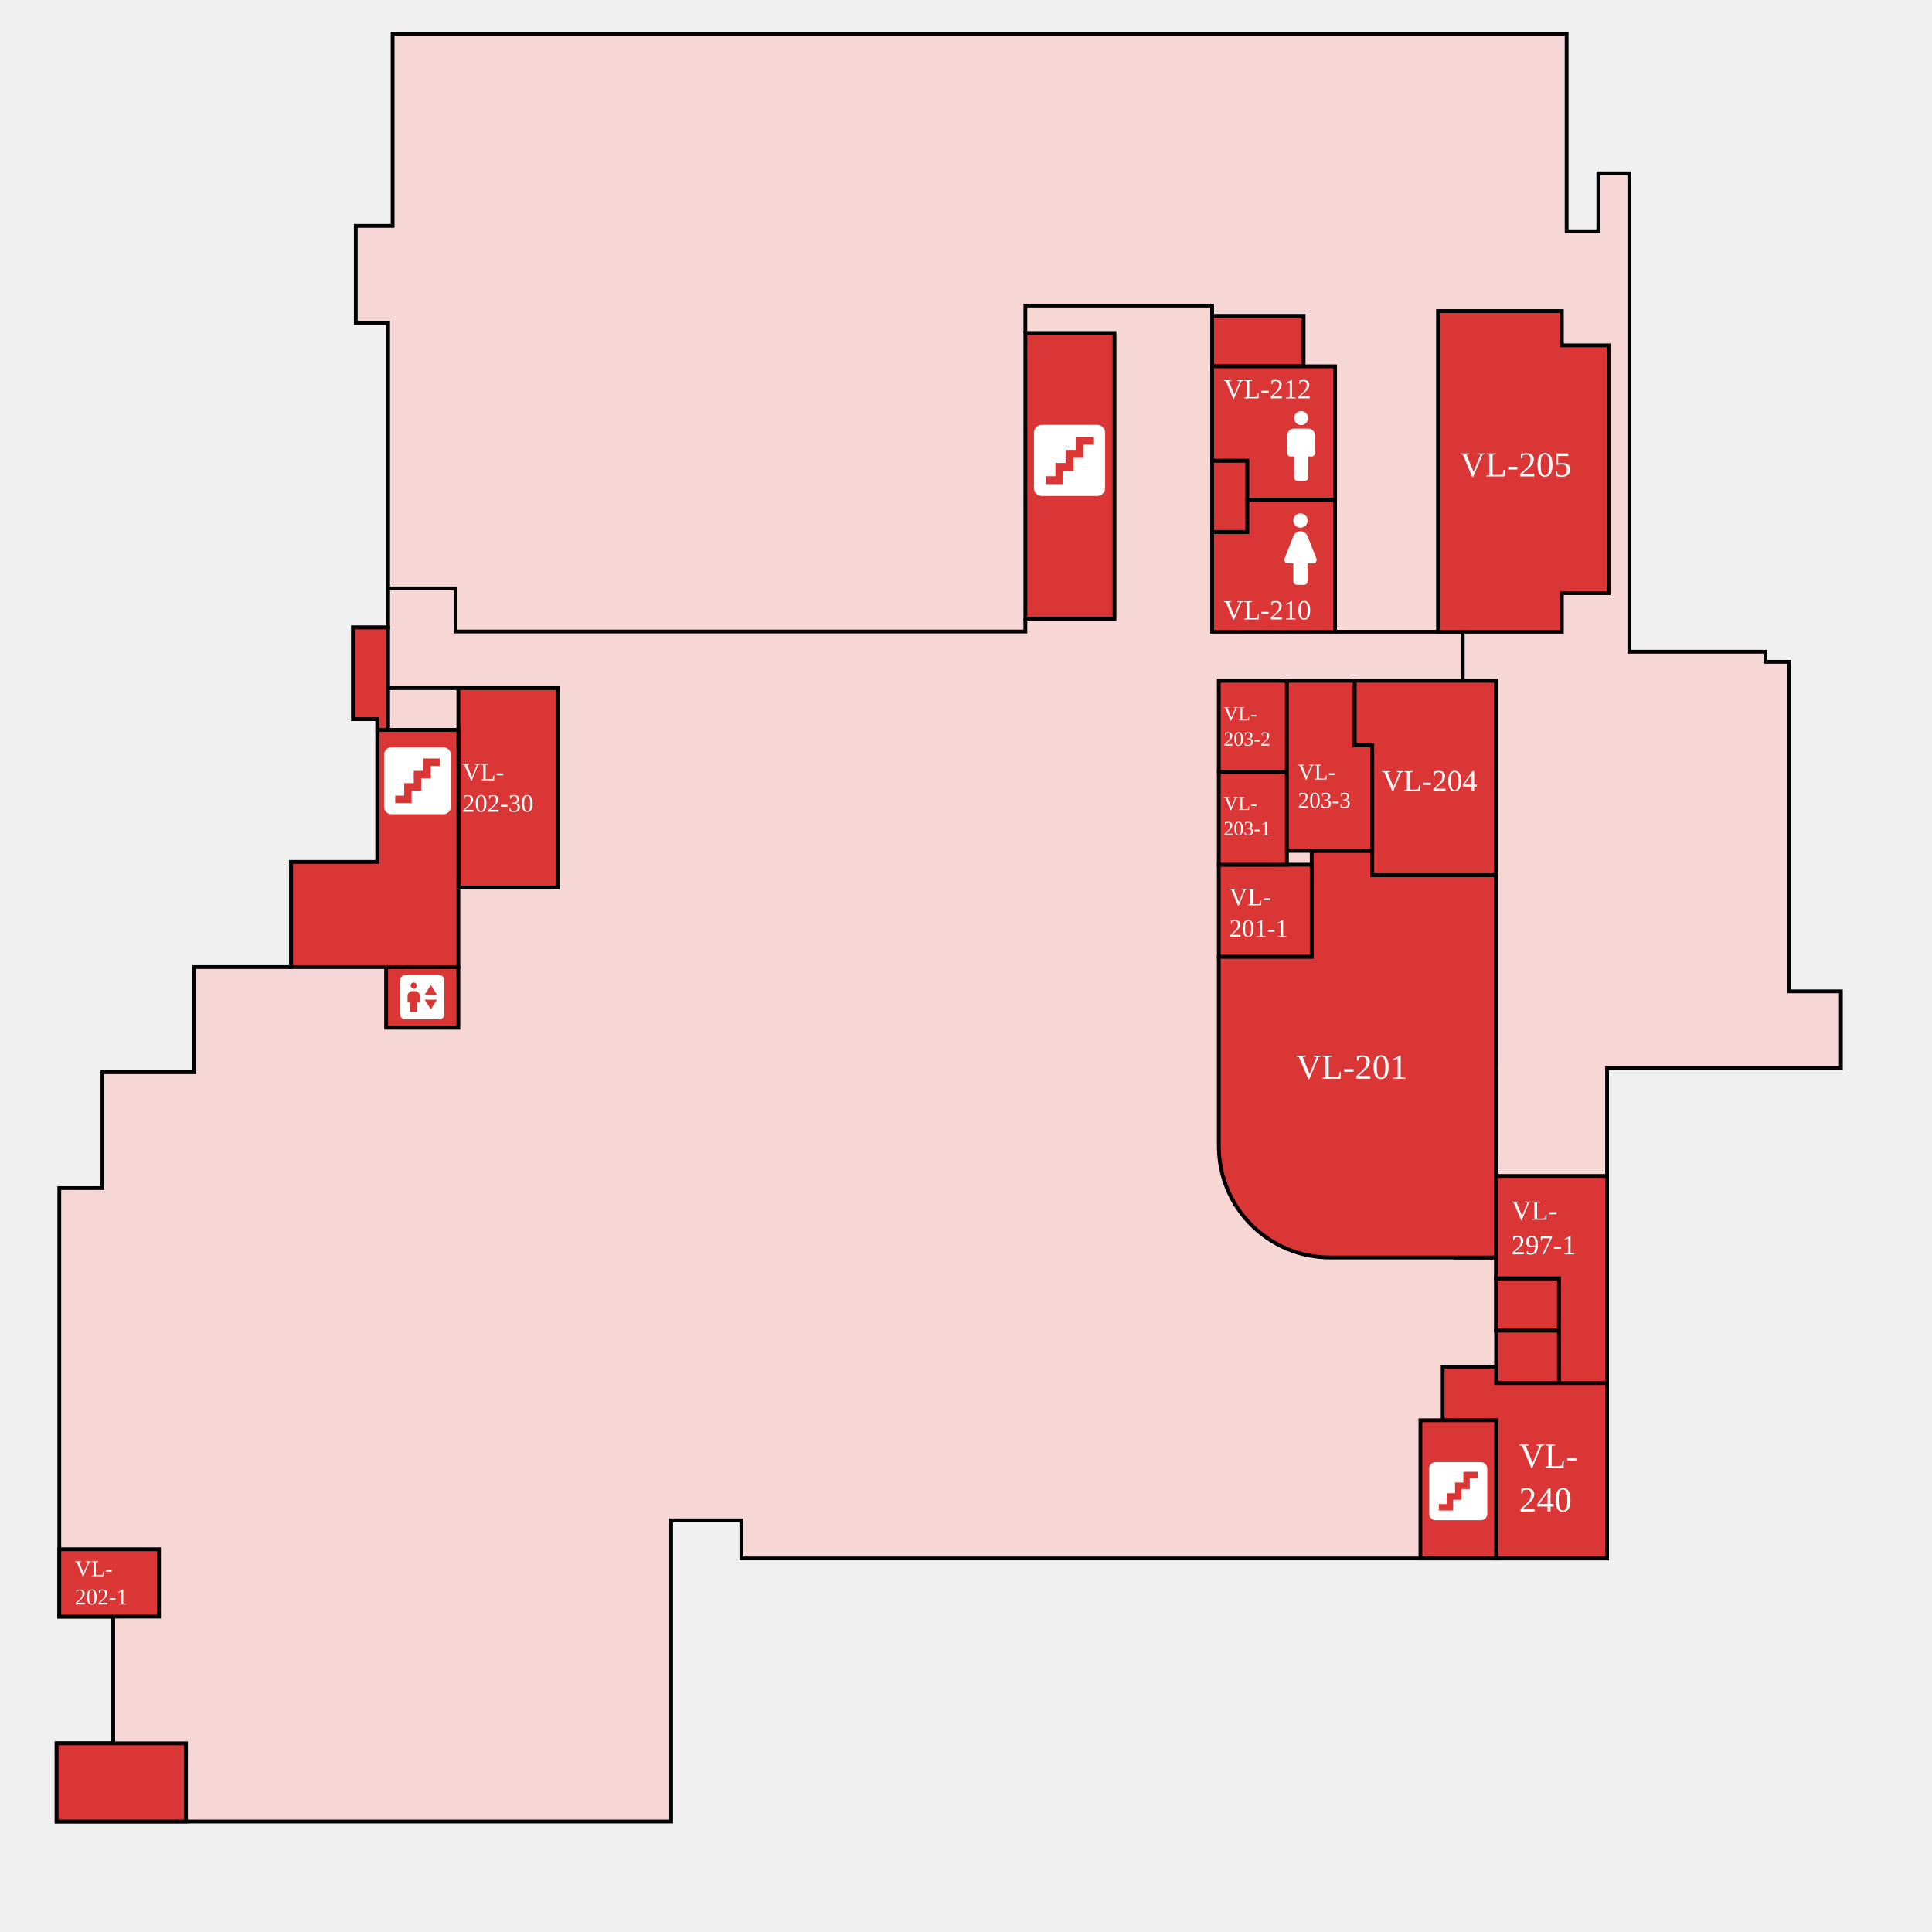
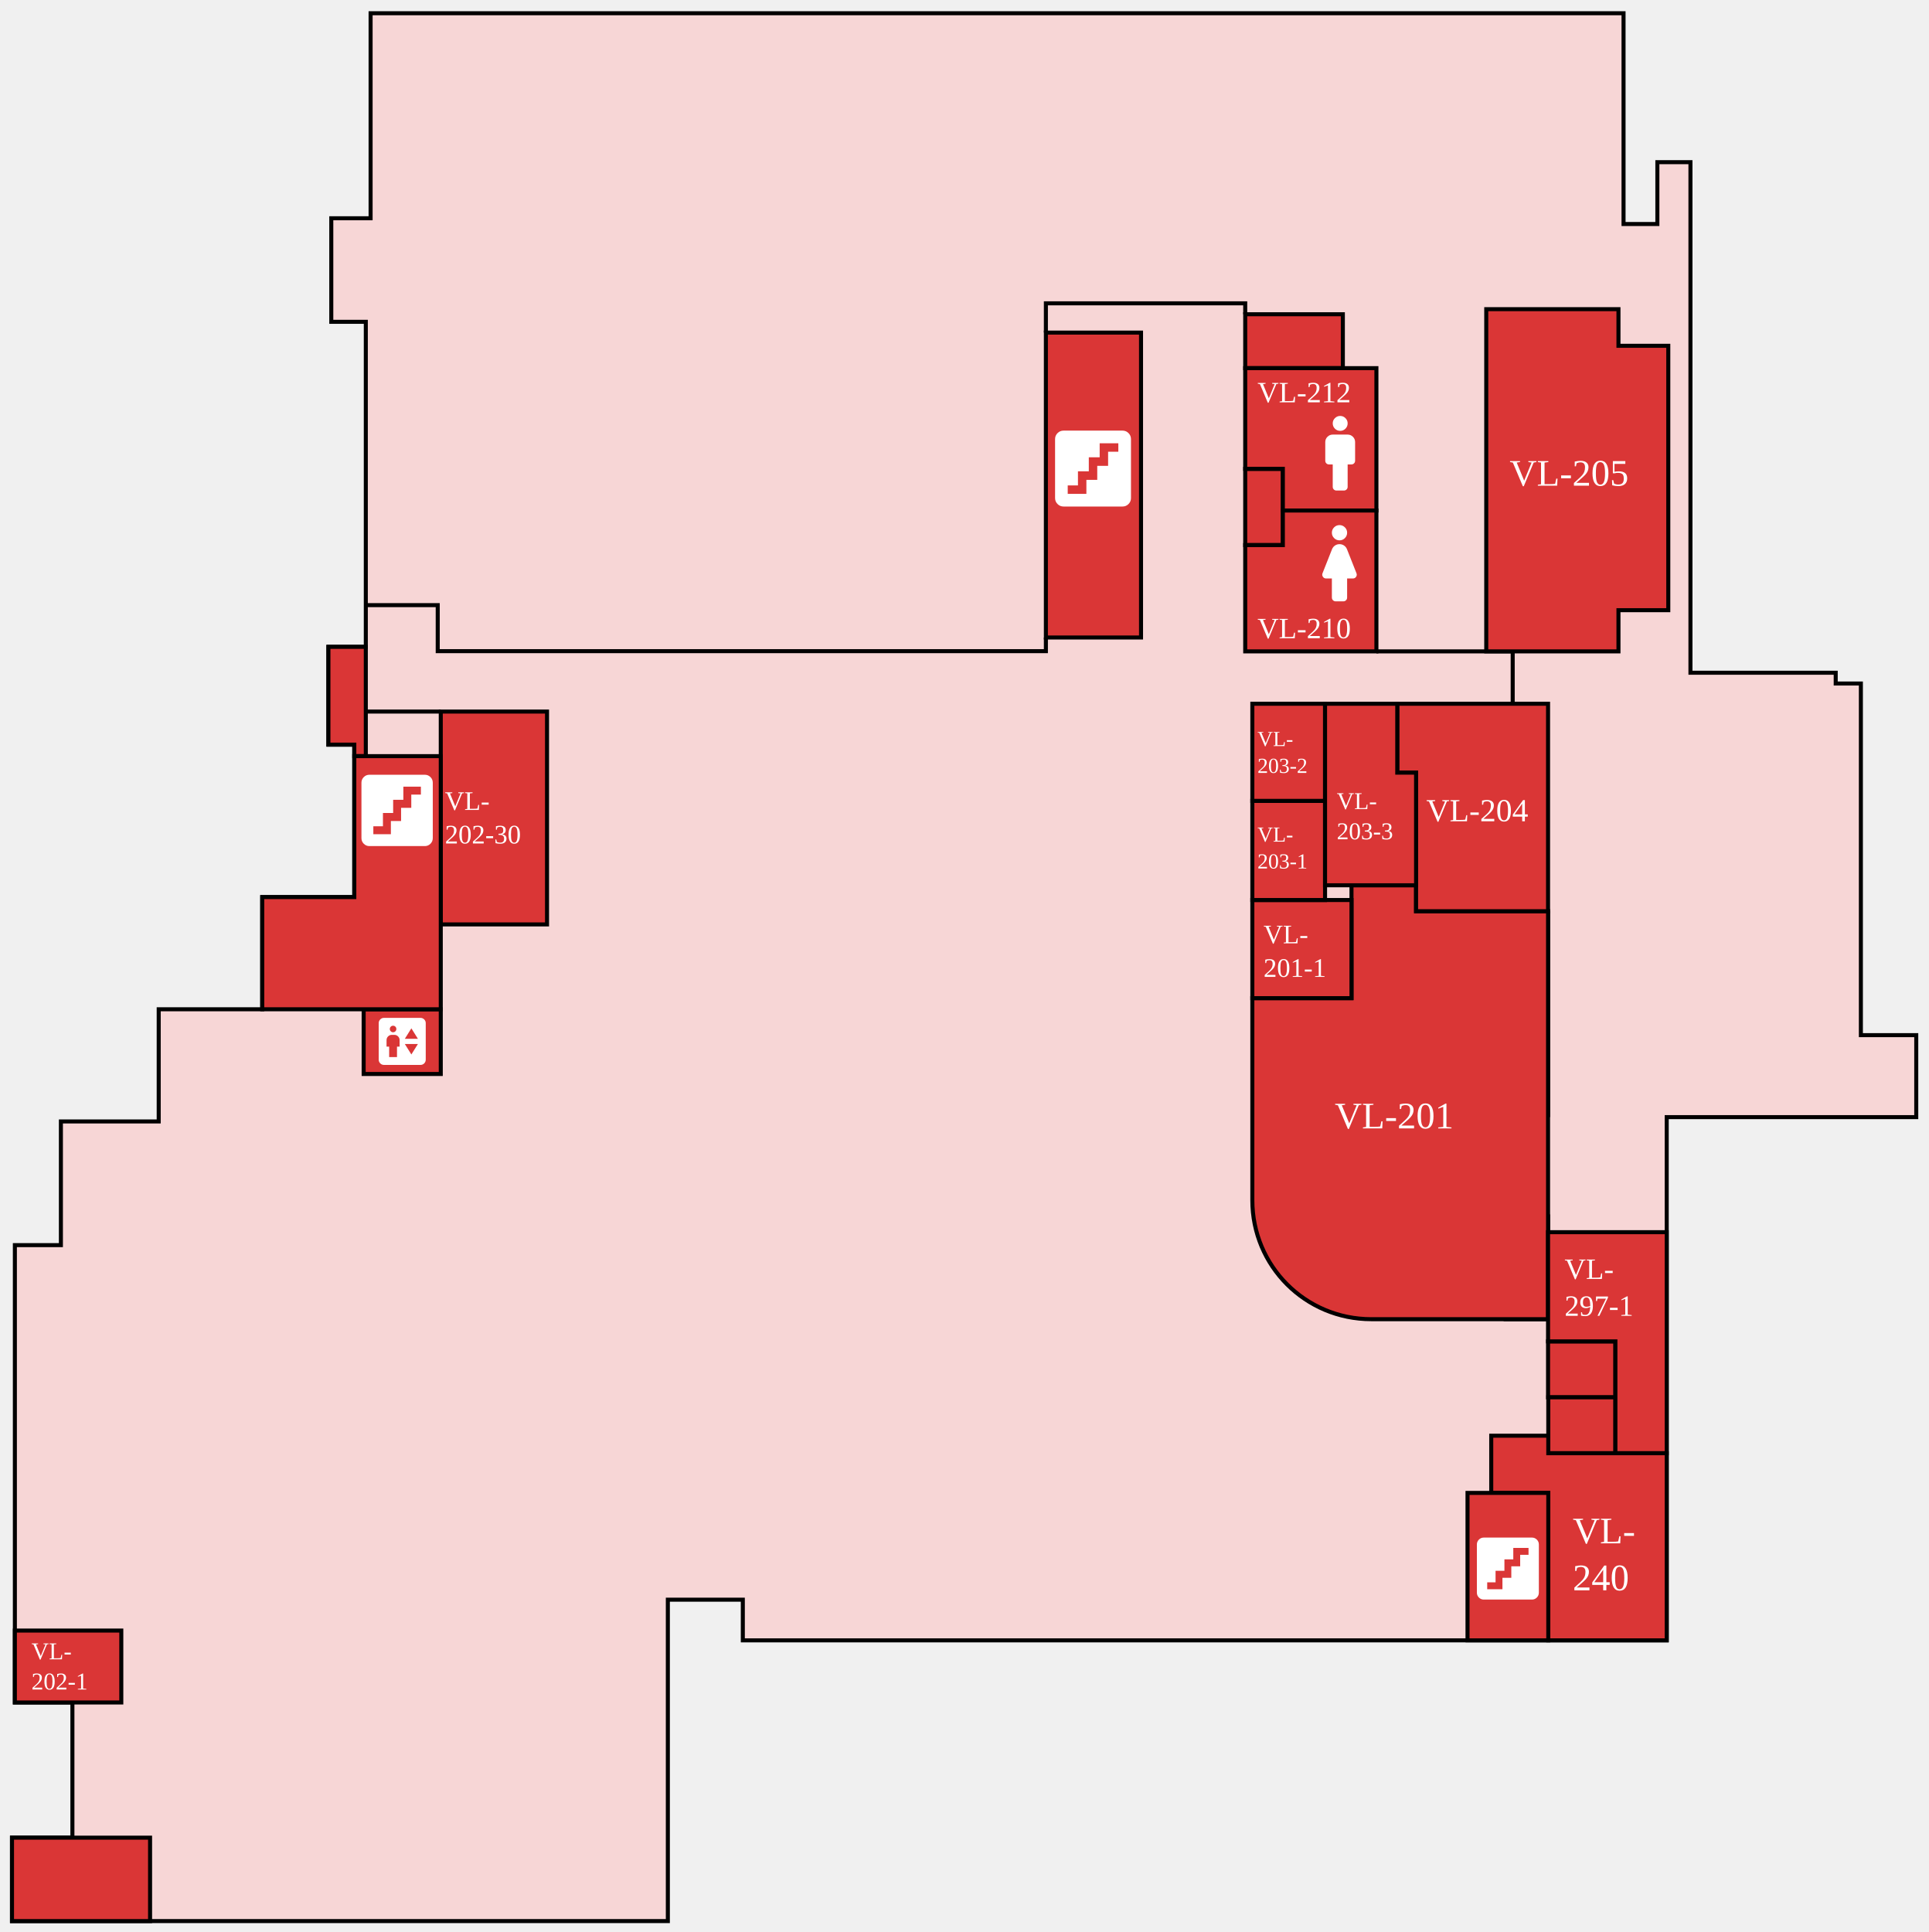
- <svg xmlns="http://www.w3.org/2000/svg" width="1024" height="1024" viewBox="0 0 1024 1024" id="svg2" version="1.1" xml:space="preserve">
+ <svg xmlns="http://www.w3.org/2000/svg" width="957.715" height="959.539" viewBox="0 0 957.715 959.539" id="svg2" version="1.1" xml:space="preserve">
  <defs id="defs4" />
  <g id="g4801" style="display:inline">
-     <path style="fill:#f7d6d6;fill-opacity:1;stroke:#000000;stroke-width:2;stroke-miterlimit:4;stroke-dasharray:none;stroke-opacity:1" d="m 208.092,17.889 0,101.826 -19.52,0 0,51.428 17.143,0 0,161.43 -18.572,0 0,48.57 12.857,0 0,75.715 -45.715,0 0,55.715 -51.428,0 0,55.713 -48.572,0 0,61.43 -22.857,0 0,227.143 28.572,0 0,67.143 -30,0 0,41.428 325.715,0 0,-41.428 0,-67.143 0,-51.051 37.234,0 0,20.203 437.396,0 21.439,0 0,-259.867 83.93,0 12.5,0 27.5,0 0,-40.715 -27.5,0 0,-174.643 -12.5,0 0,-5.357 -72.143,0 0,-253.57 -16.43,0 0,30.715 -16.797,0 0,-104.684 -474.631,0 -147.623,0 z" id="path4803" />
-     <rect style="fill:#da3636;fill-opacity:1;stroke:#000000;stroke-width:2;stroke-miterlimit:4;stroke-dasharray:none;stroke-opacity:1" id="rect4805" width="68.571" height="41.428" x="30" y="924" />
-     <rect style="fill:#da3636;fill-opacity:1;stroke:#000000;stroke-width:2;stroke-miterlimit:4;stroke-dasharray:none;stroke-opacity:1" id="rect4811" width="33.447" height="27.779" x="792.857" y="677.518" />
-     <rect style="fill:#da3636;fill-opacity:1;stroke:#000000;stroke-width:2;stroke-miterlimit:4;stroke-dasharray:none;stroke-opacity:1" id="rect4819" width="18.688" height="37.881" x="642.457" y="244.162" />
-     <rect style="fill:#da3636;fill-opacity:1;stroke:#000000;stroke-width:2;stroke-miterlimit:4;stroke-dasharray:none;stroke-opacity:1" id="rect4821" width="48.487" height="26.77" x="642.457" y="167.391" />
-     <path style="fill:#da3636;fill-opacity:1;stroke:#000000;stroke-width:2;stroke-miterlimit:4;stroke-dasharray:none;stroke-opacity:1" d="m 187.143,332.572 0,48.57 12.857,0 0,5.715 5.715,0 0,-5.715 0,-48.57 -18.572,0 z" id="path4833" />
-     <path style="fill:#ff8080;fill-opacity:1;stroke:#000000;stroke-width:2;stroke-miterlimit:4;stroke-dasharray:none;stroke-opacity:1" d="m 242.941,364.714 -37.227,0" id="path4835" />
-     <path style="fill:#da3636;fill-opacity:1;stroke:#000000;stroke-width:2;stroke-miterlimit:4;stroke-dasharray:none;stroke-opacity:1" d="m 792.857,463.87 0,102.272" id="path4837" />
-     <path id="path4839" d="m 543.462,327.929 0,6.786 -302.033,0 0,-22.857 -35.714,0" style="fill:none;fill-opacity:1;stroke:#000000;stroke-width:2;stroke-miterlimit:4;stroke-dasharray:none;stroke-opacity:1" />
-     <path id="path4841" d="m 543.462,176.5 0,-14.539 98.995,0 0,5.43" style="fill:none;fill-opacity:1;stroke:#000000;stroke-width:2;stroke-miterlimit:4;stroke-dasharray:none;stroke-opacity:1" />
-     <rect y="615.429" x="771.786" height="51.071" width="21.072" id="rect4855" style="fill:#da3636;fill-opacity:1;stroke:#000000;stroke-width:2;stroke-miterlimit:4;stroke-dasharray:none;stroke-opacity:1" />
-     <rect y="705.297" x="792.971" height="27.779" width="33.334" id="rect4857" style="fill:#da3636;fill-opacity:1;stroke:#000000;stroke-width:2;stroke-miterlimit:4;stroke-dasharray:none;stroke-opacity:1" />
-     <path id="path4859" d="m 707.611,334.824 67.681,0 0,26.01" style="fill:none;fill-opacity:1;stroke:#000000;stroke-width:2;stroke-miterlimit:4;stroke-dasharray:none;stroke-opacity:1" />
+     <path style="fill:#f7d6d6;fill-opacity:1;stroke:#000000;stroke-width:2;stroke-miterlimit:4;stroke-dasharray:none;stroke-opacity:1" d="M 184.05,6.575 V 108.401 h -19.52 v 51.428 h 17.143 v 161.43 h -18.572 v 48.57 h 12.857 v 75.715 h -45.715 v 55.715 H 78.816 v 55.713 H 30.244 v 61.43 H 7.386 V 845.544 H 35.958 v 67.143 H 5.958 v 41.428 H 331.673 v -41.428 -67.143 -51.051 h 37.234 v 20.203 h 437.396 21.439 V 554.829 h 83.93 12.5 27.5 v -40.715 h -27.5 V 339.471 h -12.5 v -5.357 H 839.531 V 80.544 H 823.101 V 111.259 H 806.304 V 6.575 H 331.673 Z" id="path4803" />
+     <rect style="fill:#da3636;fill-opacity:1;stroke:#000000;stroke-width:2;stroke-miterlimit:4;stroke-dasharray:none;stroke-opacity:1" id="rect4805" width="68.571" height="41.428" x="5.958" y="912.686" />
+     <rect style="fill:#da3636;fill-opacity:1;stroke:#000000;stroke-width:2;stroke-miterlimit:4;stroke-dasharray:none;stroke-opacity:1" id="rect4811" width="33.447" height="27.779" x="768.816" y="666.204" />
+     <rect style="fill:#da3636;fill-opacity:1;stroke:#000000;stroke-width:2;stroke-miterlimit:4;stroke-dasharray:none;stroke-opacity:1" id="rect4819" width="18.688" height="37.881" x="618.415" y="232.848" />
+     <rect style="fill:#da3636;fill-opacity:1;stroke:#000000;stroke-width:2;stroke-miterlimit:4;stroke-dasharray:none;stroke-opacity:1" id="rect4821" width="48.487" height="26.77" x="618.415" y="156.077" />
+     <path style="fill:#da3636;fill-opacity:1;stroke:#000000;stroke-width:2;stroke-miterlimit:4;stroke-dasharray:none;stroke-opacity:1" d="m 163.101,321.259 v 48.57 h 12.857 v 5.715 h 5.715 v -5.715 -48.57 z" id="path4833" />
+     <path style="fill:#ff8080;fill-opacity:1;stroke:#000000;stroke-width:2;stroke-miterlimit:4;stroke-dasharray:none;stroke-opacity:1" d="M 218.9,353.401 H 181.673" id="path4835" />
+     <path style="fill:#da3636;fill-opacity:1;stroke:#000000;stroke-width:2;stroke-miterlimit:4;stroke-dasharray:none;stroke-opacity:1" d="M 768.816,452.557 V 554.829" id="path4837" />
+     <path id="path4839" d="m 519.42,316.615 v 6.786 H 217.387 v -22.857 h -35.714" style="fill:none;fill-opacity:1;stroke:#000000;stroke-width:2;stroke-miterlimit:4;stroke-dasharray:none;stroke-opacity:1" />
+     <path id="path4841" d="m 519.42,165.186 v -14.539 h 98.995 v 5.43" style="fill:none;fill-opacity:1;stroke:#000000;stroke-width:2;stroke-miterlimit:4;stroke-dasharray:none;stroke-opacity:1" />
+     <rect y="604.115" x="747.744" height="51.071" width="21.072" id="rect4855" style="fill:#da3636;fill-opacity:1;stroke:#000000;stroke-width:2;stroke-miterlimit:4;stroke-dasharray:none;stroke-opacity:1" />
+     <rect y="693.983" x="768.929" height="27.779" width="33.334" id="rect4857" style="fill:#da3636;fill-opacity:1;stroke:#000000;stroke-width:2;stroke-miterlimit:4;stroke-dasharray:none;stroke-opacity:1" />
+     <path id="path4859" d="m 683.57,323.511 h 67.681 v 26.01" style="fill:none;fill-opacity:1;stroke:#000000;stroke-width:2;stroke-miterlimit:4;stroke-dasharray:none;stroke-opacity:1" />
  </g>
  <g id="layer6">
-     <rect style="display:inline;fill:#da3636;fill-opacity:1;stroke:#000000;stroke-width:2;stroke-miterlimit:4;stroke-dasharray:none;stroke-opacity:1" id="rect4831" width="52.857" height="35.715" x="31.428" y="821.143" />
-     <g id="layer2" transform="translate(3.133283,-11.57613)">
+     <rect style="display:inline;fill:#da3636;fill-opacity:1;stroke:#000000;stroke-width:2;stroke-miterlimit:4;stroke-dasharray:none;stroke-opacity:1" id="rect4831" width="52.857" height="35.715" x="7.386" y="809.829" />
+     <g id="layer2" transform="translate(-20.90835,-22.88984)">
      <text xml:space="preserve" style="font-size:12px;writing-mode:lr-tb;direction:ltr;fill:#ffffff" x="36.517" y="846.988" id="text2">
        <tspan id="tspan2" x="36.517" y="846.988" style="font-size:12px">VL-</tspan>
        <tspan x="36.517" y="861.988" id="tspan3" style="font-size:12px">202-1</tspan>
      </text>
    </g>
-     <rect style="display:inline;fill:#da3636;fill-opacity:1;stroke:#000000;stroke-width:2;stroke-miterlimit:4;stroke-dasharray:none;stroke-opacity:1" id="rect4825" width="52.773" height="105.714" x="242.941" y="364.714" />
-     <text xml:space="preserve" style="font-size:13.333px;writing-mode:lr-tb;direction:ltr;fill:#ffffff;fill-opacity:1;stroke:none;stroke-width:0.008;stroke-dasharray:none;stroke-opacity:1" x="245" y="413.571" id="text4">
-       <tspan id="tspan4" x="245" y="413.571" style="font-size:13.333px">VL-</tspan>
-       <tspan x="245" y="430.238" id="tspan5" style="font-size:13.333px">202-30</tspan>
+     <rect style="display:inline;fill:#da3636;fill-opacity:1;stroke:#000000;stroke-width:2;stroke-miterlimit:4;stroke-dasharray:none;stroke-opacity:1" id="rect4825" width="52.773" height="105.714" x="218.9" y="353.401" />
+     <text xml:space="preserve" style="font-size:13.333px;writing-mode:lr-tb;direction:ltr;fill:#ffffff;fill-opacity:1;stroke:none;stroke-width:0.008;stroke-dasharray:none;stroke-opacity:1" x="220.958" y="402.258" id="text4">
+       <tspan id="tspan4" x="220.958" y="402.258" style="font-size:13.333px">VL-</tspan>
+       <tspan x="220.958" y="418.924" id="tspan5" style="font-size:13.333px">202-30</tspan>
    </text>
-     <path id="path4861" d="m 762.16,164.865 0,169.959 65.66,0 0,-20.457 24.748,0 0,-131.318 -24.748,0 0,-18.184 -65.66,0 z" style="display:inline;fill:#da3636;fill-opacity:1;stroke:#000000;stroke-width:2;stroke-miterlimit:4;stroke-dasharray:none;stroke-opacity:1" />
-     <text xml:space="preserve" style="font-size:18.667px;writing-mode:lr-tb;direction:ltr;fill:#ffffff;fill-opacity:1;stroke:none;stroke-width:0.008;stroke-dasharray:none;stroke-opacity:1" x="773.777" y="252.538" id="text8">
-       <tspan id="tspan8" x="773.777" y="252.538" style="font-size:18.667px">VL-205</tspan>
+     <path id="path4861" d="m 738.119,153.552 v 169.959 h 65.66 v -20.457 h 24.748 V 171.735 h -24.748 v -18.184 z" style="display:inline;fill:#da3636;fill-opacity:1;stroke:#000000;stroke-width:2;stroke-miterlimit:4;stroke-dasharray:none;stroke-opacity:1" />
+     <text xml:space="preserve" style="font-size:18.667px;writing-mode:lr-tb;direction:ltr;fill:#ffffff;fill-opacity:1;stroke:none;stroke-width:0.008;stroke-dasharray:none;stroke-opacity:1" x="749.735" y="241.224" id="text8">
+       <tspan id="tspan8" x="749.735" y="241.224" style="font-size:18.667px">VL-205</tspan>
    </text>
-     <path id="path4853" d="m 695.238,450.99 0,12.881 0,33.082 0,10.102 -49.246,0 0,83.73 0,16.627 c 0,32.735 26.353,59.088 59.088,59.088 l 14.205,0 14.484,0 59.088,0 0,-59.088 0,-16.627 0,-24.643 0,-59.088 0,-43.184 -65.547,0 0,-12.881 -32.072,0 z" style="display:inline;fill:#da3636;fill-opacity:1;stroke:#000000;stroke-width:2;stroke-miterlimit:4;stroke-dasharray:none;stroke-opacity:1" />
-     <text xml:space="preserve" style="font-size:18.667px;writing-mode:lr-tb;direction:ltr;fill:#ffffff;fill-opacity:1;stroke:none;stroke-width:0.008;stroke-dasharray:none;stroke-opacity:1" x="686.904" y="571.746" id="text9">
-       <tspan id="tspan9" x="686.904" y="571.746">VL-201</tspan>
+     <path id="path4853" d="m 671.197,439.677 v 12.881 33.082 10.102 h -49.246 v 83.73 16.627 c 0,32.735 26.353,59.088 59.088,59.088 h 14.205 14.484 59.088 v -59.088 -16.627 -24.643 -59.088 -43.184 h -65.547 v -12.881 z" style="display:inline;fill:#da3636;fill-opacity:1;stroke:#000000;stroke-width:2;stroke-miterlimit:4;stroke-dasharray:none;stroke-opacity:1" />
+     <text xml:space="preserve" style="font-size:18.667px;writing-mode:lr-tb;direction:ltr;fill:#ffffff;fill-opacity:1;stroke:none;stroke-width:0.008;stroke-dasharray:none;stroke-opacity:1" x="662.862" y="560.433" id="text9">
+       <tspan id="tspan9" x="662.862" y="560.433">VL-201</tspan>
    </text>
-     <path style="display:inline;fill:#da3636;fill-opacity:1;stroke:#000000;stroke-width:2;stroke-miterlimit:4;stroke-dasharray:none;stroke-opacity:1" d="m 792.857,623.285 0,54.232 33.447,0 0,55.559 25.48,0 0,-55.559 0,-54.232 -58.928,0 z" id="path4809" />
-     <text xml:space="preserve" style="font-size:14.667px;writing-mode:lr-tb;direction:ltr;fill:#ffffff;fill-opacity:1;stroke:none;stroke-width:0.008;stroke-dasharray:none;stroke-opacity:1" x="801.051" y="646.498" id="text10">
-       <tspan id="tspan10" x="801.051" y="646.498" style="font-size:14.667px">VL-</tspan>
-       <tspan x="801.051" y="664.831" id="tspan11" style="font-size:14.667px">297-1</tspan>
+     <path style="display:inline;fill:#da3636;fill-opacity:1;stroke:#000000;stroke-width:2;stroke-miterlimit:4;stroke-dasharray:none;stroke-opacity:1" d="m 768.816,611.971 v 54.232 h 33.447 v 55.559 h 25.48 v -55.559 -54.232 z" id="path4809" />
+     <text xml:space="preserve" style="font-size:14.667px;writing-mode:lr-tb;direction:ltr;fill:#ffffff;fill-opacity:1;stroke:none;stroke-width:0.008;stroke-dasharray:none;stroke-opacity:1" x="777.009" y="635.184" id="text10">
+       <tspan id="tspan10" x="777.009" y="635.184" style="font-size:14.667px">VL-</tspan>
+       <tspan x="777.009" y="653.517" id="tspan11" style="font-size:14.667px">297-1</tspan>
    </text>
-     <path id="path4807" d="m 764.643,724.357 0,28.416 28.326,0 0,73.236 58.816,0 0,-92.934 -58.814,0 0,-8.719 -28.328,0 z" style="display:inline;fill:#da3636;fill-opacity:1;stroke:#000000;stroke-width:2;stroke-miterlimit:4;stroke-dasharray:none;stroke-opacity:1" />
-     <text xml:space="preserve" style="font-size:18.667px;writing-mode:lr-tb;direction:ltr;fill:#ffffff;fill-opacity:1;stroke:none;stroke-width:0.008;stroke-dasharray:none;stroke-opacity:1" x="805.092" y="777.817" id="text12">
-       <tspan id="tspan12" x="805.092" y="777.817" style="font-size:18.667px">VL-</tspan>
-       <tspan x="805.092" y="801.151" id="tspan13" style="font-size:18.667px">240</tspan>
+     <path id="path4807" d="m 740.601,713.044 v 28.416 h 28.326 v 73.236 h 58.816 v -92.934 h -58.814 v -8.719 z" style="display:inline;fill:#da3636;fill-opacity:1;stroke:#000000;stroke-width:2;stroke-miterlimit:4;stroke-dasharray:none;stroke-opacity:1" />
+     <text xml:space="preserve" style="font-size:18.667px;writing-mode:lr-tb;direction:ltr;fill:#ffffff;fill-opacity:1;stroke:none;stroke-width:0.008;stroke-dasharray:none;stroke-opacity:1" x="781.05" y="766.504" id="text12">
+       <tspan id="tspan12" x="781.05" y="766.504" style="font-size:18.667px">VL-</tspan>
+       <tspan x="781.05" y="789.837" id="tspan13" style="font-size:18.667px">240</tspan>
    </text>
-     <rect y="458.315" x="645.993" height="48.74" width="49.245" id="rect4851" style="display:inline;fill:#da3636;fill-opacity:1;stroke:#000000;stroke-width:2;stroke-miterlimit:4;stroke-dasharray:none;stroke-opacity:1" />
-     <text xml:space="preserve" style="font-size:13.333px;writing-mode:lr-tb;direction:ltr;fill:#ffffff;fill-opacity:1;stroke:none;stroke-width:0.008;stroke-dasharray:none;stroke-opacity:1" x="651.548" y="479.822" id="text14">
-       <tspan id="tspan14" x="651.548" y="479.822" style="font-size:13.333px">VL-</tspan>
-       <tspan x="651.548" y="496.489" id="tspan15" style="font-size:13.333px">201-1</tspan>
+     <rect y="447.001" x="621.951" height="48.74" width="49.245" id="rect4851" style="display:inline;fill:#da3636;fill-opacity:1;stroke:#000000;stroke-width:2;stroke-miterlimit:4;stroke-dasharray:none;stroke-opacity:1" />
+     <text xml:space="preserve" style="font-size:13.333px;writing-mode:lr-tb;direction:ltr;fill:#ffffff;fill-opacity:1;stroke:none;stroke-width:0.008;stroke-dasharray:none;stroke-opacity:1" x="627.507" y="468.509" id="text14">
+       <tspan id="tspan14" x="627.507" y="468.509" style="font-size:13.333px">VL-</tspan>
+       <tspan x="627.507" y="485.175" id="tspan15" style="font-size:13.333px">201-1</tspan>
    </text>
-     <rect y="409.07" x="645.993" height="49.245" width="36.113" id="rect4849" style="display:inline;fill:#da3636;fill-opacity:1;stroke:#000000;stroke-width:2;stroke-miterlimit:4;stroke-dasharray:none;stroke-opacity:1" />
-     <text xml:space="preserve" style="font-size:10.667px;writing-mode:lr-tb;direction:ltr;fill:#ffffff;fill-opacity:1;stroke:none;stroke-width:0.008;stroke-dasharray:none;stroke-opacity:1" x="648.518" y="429.315" id="text16">
-       <tspan id="tspan16" x="648.518" y="429.315" style="font-size:10.667px">VL-</tspan>
-       <tspan x="648.518" y="442.648" id="tspan17" style="font-size:10.667px">203-1</tspan>
+     <rect y="397.756" x="621.951" height="49.245" width="36.113" id="rect4849" style="display:inline;fill:#da3636;fill-opacity:1;stroke:#000000;stroke-width:2;stroke-miterlimit:4;stroke-dasharray:none;stroke-opacity:1" />
+     <text xml:space="preserve" style="font-size:10.667px;writing-mode:lr-tb;direction:ltr;fill:#ffffff;fill-opacity:1;stroke:none;stroke-width:0.008;stroke-dasharray:none;stroke-opacity:1" x="624.476" y="418.001" id="text16">
+       <tspan id="tspan16" x="624.476" y="418.001" style="font-size:10.667px">VL-</tspan>
+       <tspan x="624.476" y="431.334" id="tspan17" style="font-size:10.667px">203-1</tspan>
    </text>
-     <rect y="360.834" x="645.993" height="48.236" width="36.113" id="rect4847" style="display:inline;fill:#da3636;fill-opacity:1;stroke:#000000;stroke-width:2;stroke-miterlimit:4;stroke-dasharray:none;stroke-opacity:1" />
-     <text xml:space="preserve" style="font-size:10.667px;writing-mode:lr-tb;direction:ltr;fill:#ffffff;fill-opacity:1;stroke:none;stroke-width:0.008;stroke-dasharray:none;stroke-opacity:1" x="648.518" y="381.838" id="text18">
-       <tspan id="tspan18" x="648.518" y="381.838">VL-</tspan>
-       <tspan x="648.518" y="395.171" id="tspan19">203-2</tspan>
+     <rect y="349.52" x="621.951" height="48.236" width="36.113" id="rect4847" style="display:inline;fill:#da3636;fill-opacity:1;stroke:#000000;stroke-width:2;stroke-miterlimit:4;stroke-dasharray:none;stroke-opacity:1" />
+     <text xml:space="preserve" style="font-size:10.667px;writing-mode:lr-tb;direction:ltr;fill:#ffffff;fill-opacity:1;stroke:none;stroke-width:0.008;stroke-dasharray:none;stroke-opacity:1" x="624.476" y="370.524" id="text18">
+       <tspan id="tspan18" x="624.476" y="370.524">VL-</tspan>
+       <tspan x="624.476" y="383.857" id="tspan19">203-2</tspan>
    </text>
-     <path id="path4843" d="m 717.967,360.834 0,34.221 9.344,0 0,68.816 65.547,0 0,-103.037 -65.547,0 -9.344,0 z" style="display:inline;fill:#da3636;fill-opacity:1;stroke:#000000;stroke-width:2;stroke-miterlimit:4;stroke-dasharray:none;stroke-opacity:1" />
-     <text xml:space="preserve" style="font-size:16px;writing-mode:lr-tb;direction:ltr;fill:#ffffff;fill-opacity:1;stroke:none;stroke-width:0.008;stroke-dasharray:none;stroke-opacity:1" x="732.361" y="419.213" id="text20">
-       <tspan id="tspan20" x="732.361" y="419.213" style="font-size:16px">VL-204</tspan>
+     <path id="path4843" d="m 693.925,349.52 v 34.221 h 9.344 v 68.816 h 65.547 V 349.52 h -65.547 z" style="display:inline;fill:#da3636;fill-opacity:1;stroke:#000000;stroke-width:2;stroke-miterlimit:4;stroke-dasharray:none;stroke-opacity:1" />
+     <text xml:space="preserve" style="font-size:16px;writing-mode:lr-tb;direction:ltr;fill:#ffffff;fill-opacity:1;stroke:none;stroke-width:0.008;stroke-dasharray:none;stroke-opacity:1" x="708.319" y="407.9" id="text20">
+       <tspan id="tspan20" x="708.319" y="407.9" style="font-size:16px">VL-204</tspan>
    </text>
-     <path id="path4845" d="m 682.105,360.834 0,34.221 0,1.135 0,54.801 45.205,0 0,-55.936 -9.344,0 0,-34.221 -35.861,0 z" style="display:inline;fill:#da3636;fill-opacity:1;stroke:#000000;stroke-width:2;stroke-miterlimit:4;stroke-dasharray:none;stroke-opacity:1" />
-     <text xml:space="preserve" style="font-size:12px;writing-mode:lr-tb;direction:ltr;fill:#ffffff;fill-opacity:1;stroke:none;stroke-width:0.008;stroke-dasharray:none;stroke-opacity:1" x="687.914" y="413.152" id="text21">
-       <tspan id="tspan21" x="687.914" y="413.152" style="font-size:12px">VL-</tspan>
-       <tspan x="687.914" y="428.152" id="tspan22" style="font-size:12px">203-3</tspan>
+     <path id="path4845" d="m 658.064,349.52 v 34.221 1.135 54.801 h 45.205 v -55.936 h -9.344 v -34.221 z" style="display:inline;fill:#da3636;fill-opacity:1;stroke:#000000;stroke-width:2;stroke-miterlimit:4;stroke-dasharray:none;stroke-opacity:1" />
+     <text xml:space="preserve" style="font-size:12px;writing-mode:lr-tb;direction:ltr;fill:#ffffff;fill-opacity:1;stroke:none;stroke-width:0.008;stroke-dasharray:none;stroke-opacity:1" x="663.872" y="401.839" id="text21">
+       <tspan id="tspan21" x="663.872" y="401.839" style="font-size:12px">VL-</tspan>
+       <tspan x="663.872" y="416.839" id="tspan22" style="font-size:12px">203-3</tspan>
    </text>
  </g>
  <g id="layer7">
-     <path style="fill:#4c6daf;fill-opacity:0;stroke:none;stroke-width:0.008;stroke-dasharray:none;stroke-opacity:1" d="m 828.824,315.379 h 33.738 v 31.062 h 72.148 v 5.355 h 12.5 V 526.438 h 27.5 v 38.699 H 850.77 v 57.137 H 793.867 V 359.816 h -17.562 v -23.98 h 52.523 z" id="path25" />
-     <path style="fill:#4c6daf;fill-opacity:0;stroke:none;stroke-width:0.008;stroke-dasharray:none;stroke-opacity:1" d="M 542.461,160.949 V 18.902 h 286.875 V 123.594 h 18.82 V 92.867 h 14.402 V 315.371 h -8.98 V 182.031 H 828.832 V 163.848 H 761.145 V 333.812 H 708.621 V 193.145 h -16.668 v -26.766 h -48.484 c 0,0 0.008,-5.433 0,-5.438 -0.008,-0.004 -101.008,0.008 -101.008,0.008 z" id="path26" />
-     <path style="fill:#4c6daf;fill-opacity:0;stroke:none;stroke-width:0.008;stroke-dasharray:none;stroke-opacity:1" d="m 206.719,365.723 h 35.219 v 20.129 h -35.215 z" id="path27" />
-     <path style="fill:#4c6daf;fill-opacity:0;stroke:none;stroke-width:0.008;stroke-dasharray:none;stroke-opacity:1" d="M 206.719,363.707 H 644.938 v -3.906 H 774.281 V 335.832 H 641.441 V 162.969 h -96.973 v 12.523 h 47.254 v 153.453 h -47.25 v 6.781 h -304.059 v -22.859 h -33.695 z" id="path28" />
-     <path style="fill:#4c6daf;fill-opacity:0;stroke:none;stroke-width:0.008;stroke-dasharray:none;stroke-opacity:1" d="M 542.453,333.711 V 18.902 H 209.102 V 120.727 h -19.52 v 49.41 h 17.145 v 140.711 h 35.715 v 22.859 z" id="path29" />
-     <path style="fill:#4c6daf;fill-opacity:0;stroke:none;stroke-width:0.008;stroke-dasharray:none;stroke-opacity:1" d="M 354.703,964.418 V 363.711 h -57.977 v 107.742 h -52.777 v 74.273 h -40.32 v -32.145 h -99.762 v 55.715 H 55.293 v 61.434 H 32.438 v 189.402 h 52.855 v 37.746 H 61.004 v 65.117 h 38.574 v 41.422 z" id="path30" />
-     <path style="fill:#4c6daf;fill-opacity:0;stroke:none;stroke-width:0.008;stroke-dasharray:none;stroke-opacity:1" d="M 644.934,363.73 V 824.992 H 393.969 V 804.789 H 354.715 V 363.715 Z" id="path31" />
-     <path style="fill:#4c6daf;fill-opacity:0;stroke:none;stroke-width:0.008;stroke-dasharray:none;stroke-opacity:1" d="M 791.844,667.516 H 644.941 v 157.473 h 106.906 v -73.227 h 11.781 v -28.426 h 28.332 v -17.02 h -0.121 z" id="path32" />
-     <path style="fill:#4c6daf;fill-opacity:0;stroke:none;stroke-width:0.008;stroke-dasharray:none;stroke-opacity:1" d="M 694.398,667.492 683.125,663.75 l -8.5,-4 -7.438,-5.25 -5.375,-4.875 -3,-3.312 -2.938,-3.875 -4.188,-6.844 -2.656,-5.656 -1.969,-5.906 L 645.844,618.75 645,612.688 v 54.809 z" id="path33" />
+     <path style="fill:#4c6daf;fill-opacity:0;stroke:none;stroke-width:0.008;stroke-dasharray:none;stroke-opacity:1" d="m 804.783,304.065 h 33.738 v 31.062 h 72.148 v 5.355 h 12.5 v 174.641 h 27.5 v 38.699 H 826.728 v 57.137 H 769.826 V 348.503 h -17.562 v -23.98 h 52.523 z" id="path25" />
+     <path style="fill:#4c6daf;fill-opacity:0;stroke:none;stroke-width:0.008;stroke-dasharray:none;stroke-opacity:1" d="M 518.419,149.636 V 7.589 h 286.875 V 112.28 h 18.82 V 81.553 h 14.402 V 304.057 h -8.98 V 170.718 H 804.79 V 152.534 H 737.104 V 322.499 H 684.579 V 181.831 H 667.911 V 155.065 h -48.484 c 0,0 0.008,-5.433 0,-5.438 -0.008,-0.004 -101.008,0.008 -101.008,0.008 z" id="path26" />
+     <path style="fill:#4c6daf;fill-opacity:0;stroke:none;stroke-width:0.008;stroke-dasharray:none;stroke-opacity:1" d="m 182.677,354.409 h 35.219 v 20.129 h -35.215 z" id="path27" />
+     <path style="fill:#4c6daf;fill-opacity:0;stroke:none;stroke-width:0.008;stroke-dasharray:none;stroke-opacity:1" d="m 182.677,352.393 h 438.219 v -3.906 H 750.24 V 324.518 H 617.4 V 151.655 h -96.973 v 12.523 h 47.254 V 317.632 h -47.25 v 6.781 h -304.059 v -22.859 h -33.695 z" id="path28" />
+     <path style="fill:#4c6daf;fill-opacity:0;stroke:none;stroke-width:0.008;stroke-dasharray:none;stroke-opacity:1" d="M 518.411,322.397 V 7.589 H 185.06 V 109.413 H 165.54 v 49.41 h 17.145 v 140.711 h 35.715 v 22.859 z" id="path29" />
+     <path style="fill:#4c6daf;fill-opacity:0;stroke:none;stroke-width:0.008;stroke-dasharray:none;stroke-opacity:1" d="M 330.661,953.104 V 352.397 h -57.977 v 107.742 h -52.777 v 74.273 H 179.587 V 502.268 H 79.826 v 55.715 H 31.251 v 61.434 H 8.396 V 808.819 H 61.251 v 37.746 H 36.962 v 65.117 h 38.574 v 41.422 z" id="path30" />
+     <path style="fill:#4c6daf;fill-opacity:0;stroke:none;stroke-width:0.008;stroke-dasharray:none;stroke-opacity:1" d="M 620.892,352.417 V 813.678 H 369.927 V 793.475 H 330.673 V 352.401 Z" id="path31" />
+     <path style="fill:#4c6daf;fill-opacity:0;stroke:none;stroke-width:0.008;stroke-dasharray:none;stroke-opacity:1" d="M 767.802,656.202 H 620.9 v 157.473 h 106.906 v -73.227 h 11.781 v -28.426 h 28.332 V 695.003 h -0.121 z" id="path32" />
+     <path style="fill:#4c6daf;fill-opacity:0;stroke:none;stroke-width:0.008;stroke-dasharray:none;stroke-opacity:1" d="m 670.357,656.178 -11.273,-3.742 -8.5,-4 -7.438,-5.25 -5.375,-4.875 -3,-3.312 -2.938,-3.875 -4.188,-6.844 -2.656,-5.656 -1.969,-5.906 -1.219,-5.281 -0.844,-6.062 v 54.809 z" id="path33" />
  </g>
  <g id="layer8">
-     <rect style="display:inline;fill:#da3636;fill-opacity:1;stroke:#000000;stroke-width:2;stroke-miterlimit:4;stroke-dasharray:none;stroke-opacity:1" id="rect4829" width="38.299" height="32.142" x="204.643" y="512.572" />
-     <path style="display:inline;fill:#da3636;fill-opacity:1;stroke:#000000;stroke-width:2;stroke-miterlimit:4;stroke-dasharray:none;stroke-opacity:1" d="m 200,386.857 0,70 -45.715,0 0,55.715 45.715,0 42.941,0 0,-125.715 -42.941,0 z" id="path4827" />
-     <rect style="display:inline;fill:#da3636;fill-opacity:1;stroke:#000000;stroke-width:2;stroke-miterlimit:4;stroke-dasharray:none;stroke-opacity:1" id="rect4823" width="47.252" height="151.429" x="543.462" y="176.5" />
-     <path style="display:inline;fill:#da3636;fill-opacity:1;stroke:#000000;stroke-width:2;stroke-miterlimit:4;stroke-dasharray:none;stroke-opacity:1" d="m 642.457,194.16 0,50.002 18.688,0 0,20.709 46.467,0 0,-70.711 -65.154,0 z" id="path4817" />
-     <text xml:space="preserve" style="font-size:14.667px;writing-mode:lr-tb;direction:ltr;fill:#ffffff;fill-opacity:1;stroke:none;stroke-width:0.008;stroke-dasharray:none;stroke-opacity:1" x="648.518" y="211.122" id="text6">
-       <tspan id="tspan6" x="648.518" y="211.122" style="font-size:14.667px">VL-212</tspan>
+     <rect style="display:inline;fill:#da3636;fill-opacity:1;stroke:#000000;stroke-width:2;stroke-miterlimit:4;stroke-dasharray:none;stroke-opacity:1" id="rect4829" width="38.299" height="32.142" x="180.601" y="501.259" />
+     <path style="display:inline;fill:#da3636;fill-opacity:1;stroke:#000000;stroke-width:2;stroke-miterlimit:4;stroke-dasharray:none;stroke-opacity:1" d="m 175.958,375.544 v 70 h -45.715 v 55.715 h 45.715 42.941 V 375.544 Z" id="path4827" />
+     <rect style="display:inline;fill:#da3636;fill-opacity:1;stroke:#000000;stroke-width:2;stroke-miterlimit:4;stroke-dasharray:none;stroke-opacity:1" id="rect4823" width="47.252" height="151.429" x="519.42" y="165.186" />
+     <path style="display:inline;fill:#da3636;fill-opacity:1;stroke:#000000;stroke-width:2;stroke-miterlimit:4;stroke-dasharray:none;stroke-opacity:1" d="m 618.415,182.846 v 50.002 h 18.688 v 20.709 h 46.467 v -70.711 z" id="path4817" />
+     <text xml:space="preserve" style="font-size:14.667px;writing-mode:lr-tb;direction:ltr;fill:#ffffff;fill-opacity:1;stroke:none;stroke-width:0.008;stroke-dasharray:none;stroke-opacity:1" x="624.476" y="199.808" id="text6">
+       <tspan id="tspan6" x="624.476" y="199.808" style="font-size:14.667px">VL-212</tspan>
    </text>
-     <path style="display:inline;fill:#da3636;fill-opacity:1;stroke:#000000;stroke-width:2;stroke-miterlimit:4;stroke-dasharray:none;stroke-opacity:1" d="m 661.145,264.871 0,17.172 -18.688,0 0,52.781 65.154,0 0,-69.953 -46.467,0 z" id="path4815" />
-     <text xml:space="preserve" style="font-size:14.667px;writing-mode:lr-tb;direction:ltr;fill:#ffffff;fill-opacity:1;stroke:none;stroke-width:0.008;stroke-dasharray:none;stroke-opacity:1" x="648.518" y="328.3" id="text7">
-       <tspan id="tspan7" x="648.518" y="328.3">VL-210</tspan>
+     <path style="display:inline;fill:#da3636;fill-opacity:1;stroke:#000000;stroke-width:2;stroke-miterlimit:4;stroke-dasharray:none;stroke-opacity:1" d="m 637.103,253.557 v 17.172 h -18.688 v 52.781 h 65.154 v -69.953 z" id="path4815" />
+     <text xml:space="preserve" style="font-size:14.667px;writing-mode:lr-tb;direction:ltr;fill:#ffffff;fill-opacity:1;stroke:none;stroke-width:0.008;stroke-dasharray:none;stroke-opacity:1" x="624.476" y="316.986" id="text7">
+       <tspan id="tspan7" x="624.476" y="316.986">VL-210</tspan>
    </text>
-     <rect style="display:inline;fill:#da3636;fill-opacity:1;stroke:#000000;stroke-width:2;stroke-miterlimit:4;stroke-dasharray:none;stroke-opacity:1" id="rect4813" width="40.112" height="73.236" x="752.857" y="752.774" />
-     <g style="fill:#ffffff" id="g22" transform="matrix(1.297619,0,0,1.297619,208.2279,512.9604)">
+     <rect style="display:inline;fill:#da3636;fill-opacity:1;stroke:#000000;stroke-width:2;stroke-miterlimit:4;stroke-dasharray:none;stroke-opacity:1" id="rect4813" width="40.112" height="73.236" x="728.816" y="741.46" />
+     <g style="fill:#ffffff" id="g22" transform="matrix(1.297619,0,0,1.297619,184.1863,501.6467)">
      <path fill="#ffffff" d="m 7,18 h 3 v -4 h 1 V 11.5 Q 11,10.675 10.413,10.088 9.826,9.501 9,9.5 H 8 Q 7.175,9.5 6.588,10.088 6.001,10.676 6,11.5 V 14 H 7 Z M 9.388,8.138 Q 9.75,7.775 9.75,7.25 9.75,6.725 9.387,6.362 9.024,5.999 8.5,6 7.976,6.001 7.612,6.363 7.248,6.725 7.25,7.25 7.252,7.775 7.613,8.138 7.974,8.501 8.5,8.5 9.026,8.499 9.388,8.137 M 13,11 h 5 L 15.5,7 Z m 2.5,6 2.5,-4 H 13 Z M 5,21 Q 4.175,21 3.588,20.413 3.001,19.826 3,19 V 5 Q 3,4.175 3.588,3.588 4.176,3.001 5,3 H 19 Q 19.825,3 20.413,3.588 21.001,4.176 21,5 v 14 q 0,0.825 -0.587,1.413 Q 19.826,21.001 19,21 Z" id="path1" />
    </g>
-     <g style="fill:#ffffff" id="g23" transform="matrix(1.968063,0,0,1.968063,197.6441,390.1961)">
+     <g style="fill:#ffffff" id="g23" transform="matrix(1.968063,0,0,1.968063,173.6025,378.8824)">
      <path fill="#ffffff" d="m 6,18 h 4.425 V 14.675 H 13 V 11.35 h 2.575 V 8 H 18 V 6 H 13.575 V 9.325 H 11 V 12.65 H 8.425 V 16 H 6 Z M 5,21 Q 4.175,21 3.588,20.413 3.001,19.826 3,19 V 5 Q 3,4.175 3.588,3.588 4.176,3.001 5,3 H 19 Q 19.825,3 20.413,3.588 21.001,4.176 21,5 v 14 q 0,0.825 -0.587,1.413 Q 19.826,21.001 19,21 Z" id="path1-8" />
    </g>
-     <g style="fill:#ffffff" id="g23-7" transform="matrix(2.094332,0,0,2.094332,541.7425,218.8997)">
+     <g style="fill:#ffffff" id="g23-7" transform="matrix(2.094332,0,0,2.094332,517.7008,207.586)">
      <path fill="#ffffff" d="m 6,18 h 4.425 V 14.675 H 13 V 11.35 h 2.575 V 8 H 18 V 6 H 13.575 V 9.325 H 11 V 12.65 H 8.425 V 16 H 6 Z M 5,21 Q 4.175,21 3.588,20.413 3.001,19.826 3,19 V 5 Q 3,4.175 3.588,3.588 4.176,3.001 5,3 H 19 Q 19.825,3 20.413,3.588 21.001,4.176 21,5 v 14 q 0,0.825 -0.587,1.413 Q 19.826,21.001 19,21 Z" id="path1-8-8" />
    </g>
-     <g style="fill:#ffffff" id="g23-1" transform="matrix(1.710126,0,0,1.710126,752.3766,769.8327)">
+     <g style="fill:#ffffff" id="g23-1" transform="matrix(1.710126,0,0,1.710126,728.335,758.519)">
      <path fill="#ffffff" d="m 6,18 h 4.425 V 14.675 H 13 V 11.35 h 2.575 V 8 H 18 V 6 H 13.575 V 9.325 H 11 V 12.65 H 8.425 V 16 H 6 Z M 5,21 Q 4.175,21 3.588,20.413 3.001,19.826 3,19 V 5 Q 3,4.175 3.588,3.588 4.176,3.001 5,3 H 19 Q 19.825,3 20.413,3.588 21.001,4.176 21,5 v 14 q 0,0.825 -0.587,1.413 Q 19.826,21.001 19,21 Z" id="path1-8-2" />
    </g>
-     <g style="fill:#ffffff" id="g24" transform="matrix(1.852316,0,0,1.852316,667.3948,214.1901)">
+     <g style="fill:#ffffff" id="g24" transform="matrix(1.852316,0,0,1.852316,643.3532,202.8764)">
      <path fill="#ffffff" d="M 10,21 V 15 H 9 Q 8.575,15 8.288,14.712 8.001,14.424 8,14 V 9 Q 8,8.175 8.588,7.588 9.176,7.001 10,7 h 4 Q 14.825,7 15.413,7.588 16.001,8.176 16,9 v 5 q 0,0.425 -0.288,0.713 Q 15.424,15.001 15,15 h -1 v 6 q 0,0.425 -0.288,0.713 Q 13.424,22.001 13,22 H 11 Q 10.575,22 10.288,21.712 10.001,21.424 10,21 M 12,6 Q 11.175,6 10.588,5.413 10.001,4.826 10,4 9.999,3.174 10.588,2.588 11.177,2.002 12,2 12.823,1.998 13.413,2.588 14.003,3.178 14,4 13.997,4.822 13.413,5.413 12.829,6.004 12,6" id="path1-0" />
    </g>
-     <g style="fill:#ffffff" id="g25" transform="matrix(1.893416,0,0,1.893416,666.5602,268.3195)">
+     <g style="fill:#ffffff" id="g25" transform="matrix(1.893416,0,0,1.893416,642.5186,257.0058)">
      <path fill="#ffffff" d="M 10,21 V 16 H 8.475 Q 7.95,16 7.65,15.563 7.35,15.126 7.55,14.625 L 10.05,8.3 Q 10.3,7.7 10.825,7.35 11.35,7 12,7 12.65,7 13.175,7.35 13.7,7.7 13.95,8.3 l 2.5,6.325 q 0.2,0.5 -0.1,0.938 -0.3,0.438 -0.825,0.437 H 14 v 5 q 0,0.425 -0.288,0.713 Q 13.424,22.001 13,22 H 11 Q 10.575,22 10.288,21.712 10.001,21.424 10,21 M 10.588,5.413 Q 10,4.825 10,4 10,3.175 10.588,2.588 11.176,2.001 12,2 12.824,1.999 13.413,2.588 14.002,3.177 14,4 13.998,4.823 13.413,5.413 12.828,6.003 12,6 11.172,5.997 10.588,5.413" id="path1-9" />
    </g>
  </g>
  <g id="layer9">
-     <ellipse style="display:inline;fill:#ffffff;fill-opacity:0" id="path118-13-182" cx="84.521" cy="838.623" rx="4.95" ry="5.48" />
-     <ellipse style="display:inline;fill:#ffffff;fill-opacity:0" id="path118-13-182-5" cx="223.95" cy="545.337" rx="4.95" ry="5.48" />
-     <ellipse style="display:inline;fill:#ffffff;fill-opacity:0" id="path118-13-182-2" cx="269.664" cy="470.48" rx="4.95" ry="5.48" />
-     <ellipse style="display:inline;fill:#ffffff;fill-opacity:0" id="path118-13-182-1" cx="243.235" cy="492.623" rx="4.95" ry="5.48" />
-     <ellipse style="display:inline;fill:#ffffff;fill-opacity:0" id="path118-13-182-4" cx="753.378" cy="768.337" rx="4.95" ry="5.48" />
-     <ellipse style="display:inline;fill:#ffffff;fill-opacity:0" id="path118-13-182-6" cx="764.235" cy="738.194" rx="4.95" ry="5.48" />
-     <ellipse style="display:inline;fill:#ffffff;fill-opacity:0" id="path118-13-182-8" cx="822.95" cy="621.909" rx="4.95" ry="5.48" />
-     <ellipse style="display:inline;fill:#ffffff;fill-opacity:0" id="path118-13-182-84" cx="566.807" cy="327.623" rx="4.95" ry="5.48" />
-     <ellipse style="display:inline;fill:#ffffff;fill-opacity:0" id="path118-13-182-43" cx="645.807" cy="483.909" rx="4.95" ry="5.48" />
-     <ellipse style="display:inline;fill:#ffffff;fill-opacity:0" id="path118-13-182-88" cx="645.235" cy="433.909" rx="4.95" ry="5.48" />
-     <ellipse style="display:inline;fill:#ffffff;fill-opacity:0" id="path118-13-182-87" cx="645.521" cy="384.623" rx="4.95" ry="5.48" />
-     <ellipse style="display:inline;fill:#ffffff;fill-opacity:0" id="path118-13-182-83" cx="699.521" cy="360.337" rx="4.95" ry="5.48" />
-     <ellipse style="display:inline;fill:#ffffff;fill-opacity:0" id="path118-13-182-3" cx="746.521" cy="361.052" rx="4.95" ry="5.48" />
-     <ellipse style="display:inline;fill:#ffffff;fill-opacity:0" id="path118-13-182-10" cx="762.093" cy="244.623" rx="4.95" ry="5.48" />
-     <ellipse style="display:inline;fill:#ffffff;fill-opacity:0" id="path118-13-182-34" cx="642.235" cy="294.48" rx="4.95" ry="5.48" />
-     <ellipse style="display:inline;fill:#ffffff;fill-opacity:0" id="path118-13-182-65" cx="642.093" cy="231.194" rx="4.95" ry="5.48" />
-     <ellipse style="display:inline;fill:#ffffff;fill-opacity:0" id="path118-13-182-0" cx="793.093" cy="509.194" rx="4.95" ry="5.48" />
+     <ellipse style="display:inline;fill:#ffffff;fill-opacity:0" id="path118-13-182" cx="60.48" cy="827.309" rx="4.95" ry="5.48" />
+     <ellipse style="display:inline;fill:#ffffff;fill-opacity:0" id="path118-13-182-5" cx="199.908" cy="534.024" rx="4.95" ry="5.48" />
+     <ellipse style="display:inline;fill:#ffffff;fill-opacity:0" id="path118-13-182-2" cx="245.622" cy="459.166" rx="4.95" ry="5.48" />
+     <ellipse style="display:inline;fill:#ffffff;fill-opacity:0" id="path118-13-182-1" cx="219.194" cy="481.309" rx="4.95" ry="5.48" />
+     <ellipse style="display:inline;fill:#ffffff;fill-opacity:0" id="path118-13-182-4" cx="729.337" cy="757.024" rx="4.95" ry="5.48" />
+     <ellipse style="display:inline;fill:#ffffff;fill-opacity:0" id="path118-13-182-6" cx="740.194" cy="726.881" rx="4.95" ry="5.48" />
+     <ellipse style="display:inline;fill:#ffffff;fill-opacity:0" id="path118-13-182-8" cx="798.908" cy="610.595" rx="4.95" ry="5.48" />
+     <ellipse style="display:inline;fill:#ffffff;fill-opacity:0" id="path118-13-182-84" cx="542.765" cy="316.309" rx="4.95" ry="5.48" />
+     <ellipse style="display:inline;fill:#ffffff;fill-opacity:0" id="path118-13-182-43" cx="621.765" cy="472.595" rx="4.95" ry="5.48" />
+     <ellipse style="display:inline;fill:#ffffff;fill-opacity:0" id="path118-13-182-88" cx="621.194" cy="422.595" rx="4.95" ry="5.48" />
+     <ellipse style="display:inline;fill:#ffffff;fill-opacity:0" id="path118-13-182-87" cx="621.48" cy="373.309" rx="4.95" ry="5.48" />
+     <ellipse style="display:inline;fill:#ffffff;fill-opacity:0" id="path118-13-182-83" cx="675.48" cy="349.024" rx="4.95" ry="5.48" />
+     <ellipse style="display:inline;fill:#ffffff;fill-opacity:0" id="path118-13-182-3" cx="722.48" cy="349.738" rx="4.95" ry="5.48" />
+     <ellipse style="display:inline;fill:#ffffff;fill-opacity:0" id="path118-13-182-10" cx="738.051" cy="233.309" rx="4.95" ry="5.48" />
+     <ellipse style="display:inline;fill:#ffffff;fill-opacity:0" id="path118-13-182-34" cx="618.194" cy="283.166" rx="4.95" ry="5.48" />
+     <ellipse style="display:inline;fill:#ffffff;fill-opacity:0" id="path118-13-182-65" cx="618.051" cy="219.881" rx="4.95" ry="5.48" />
+     <ellipse style="display:inline;fill:#ffffff;fill-opacity:0" id="path118-13-182-0" cx="769.051" cy="497.881" rx="4.95" ry="5.48" />
  </g>
</svg>
